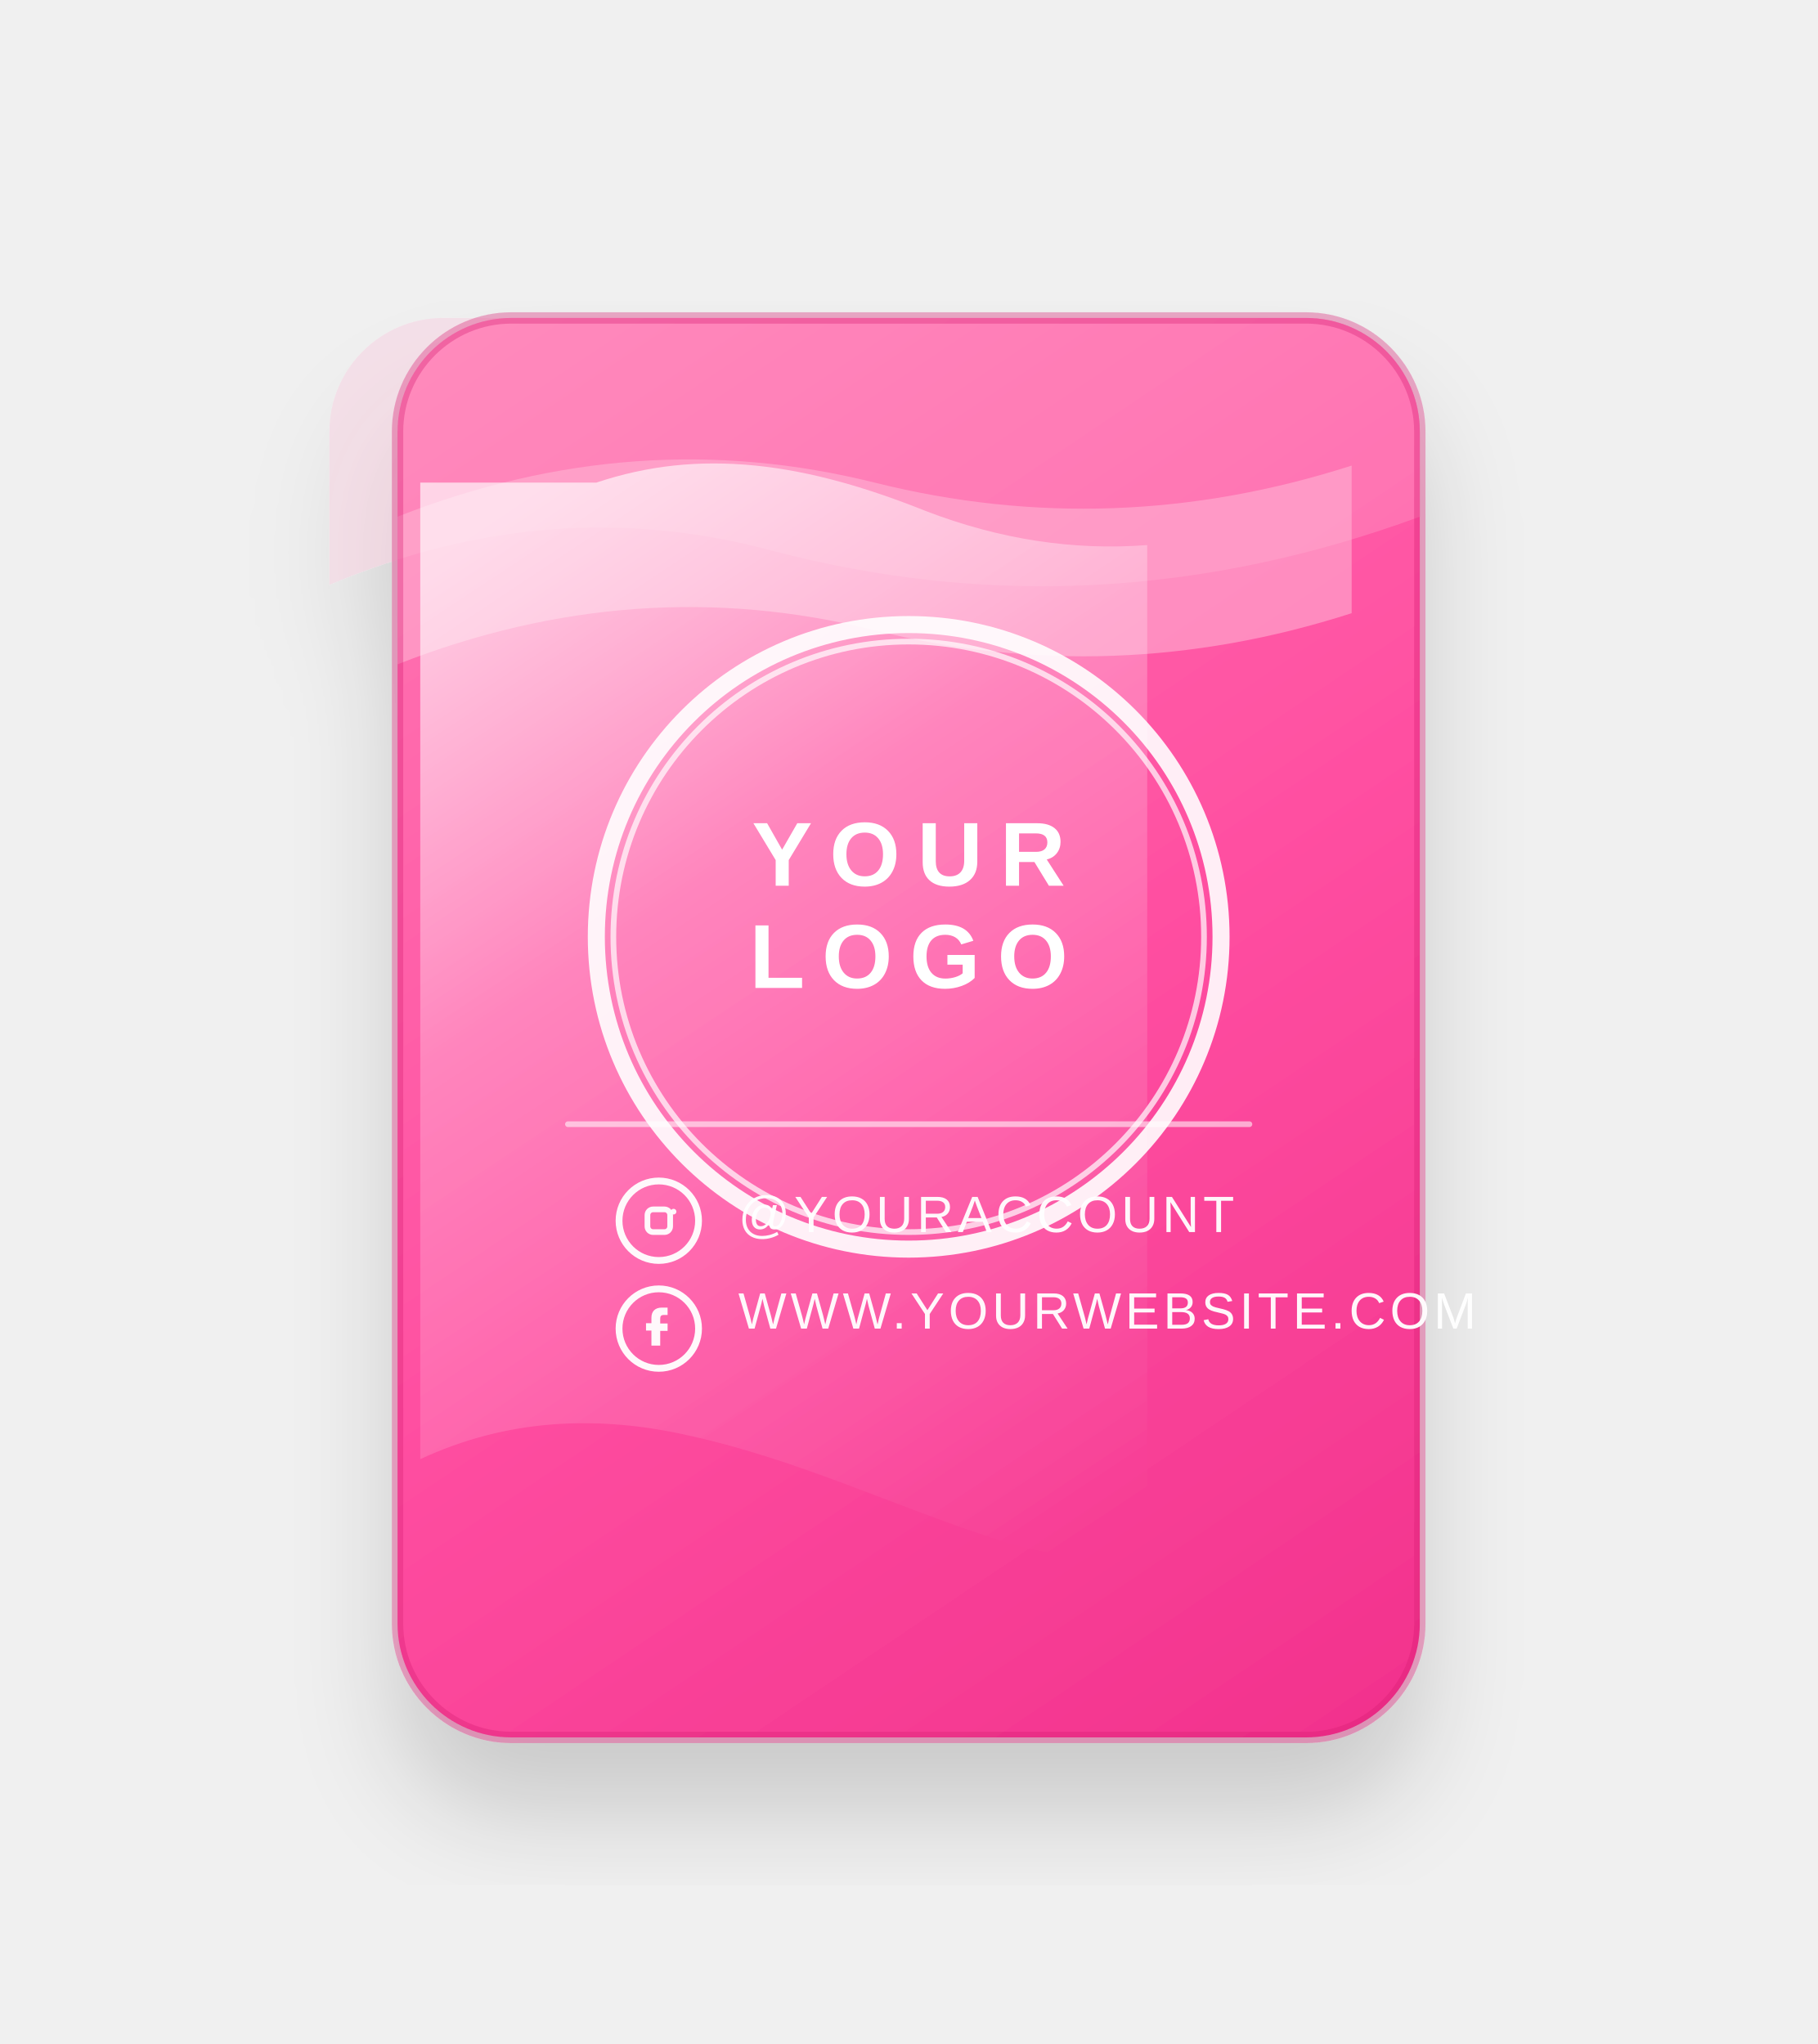
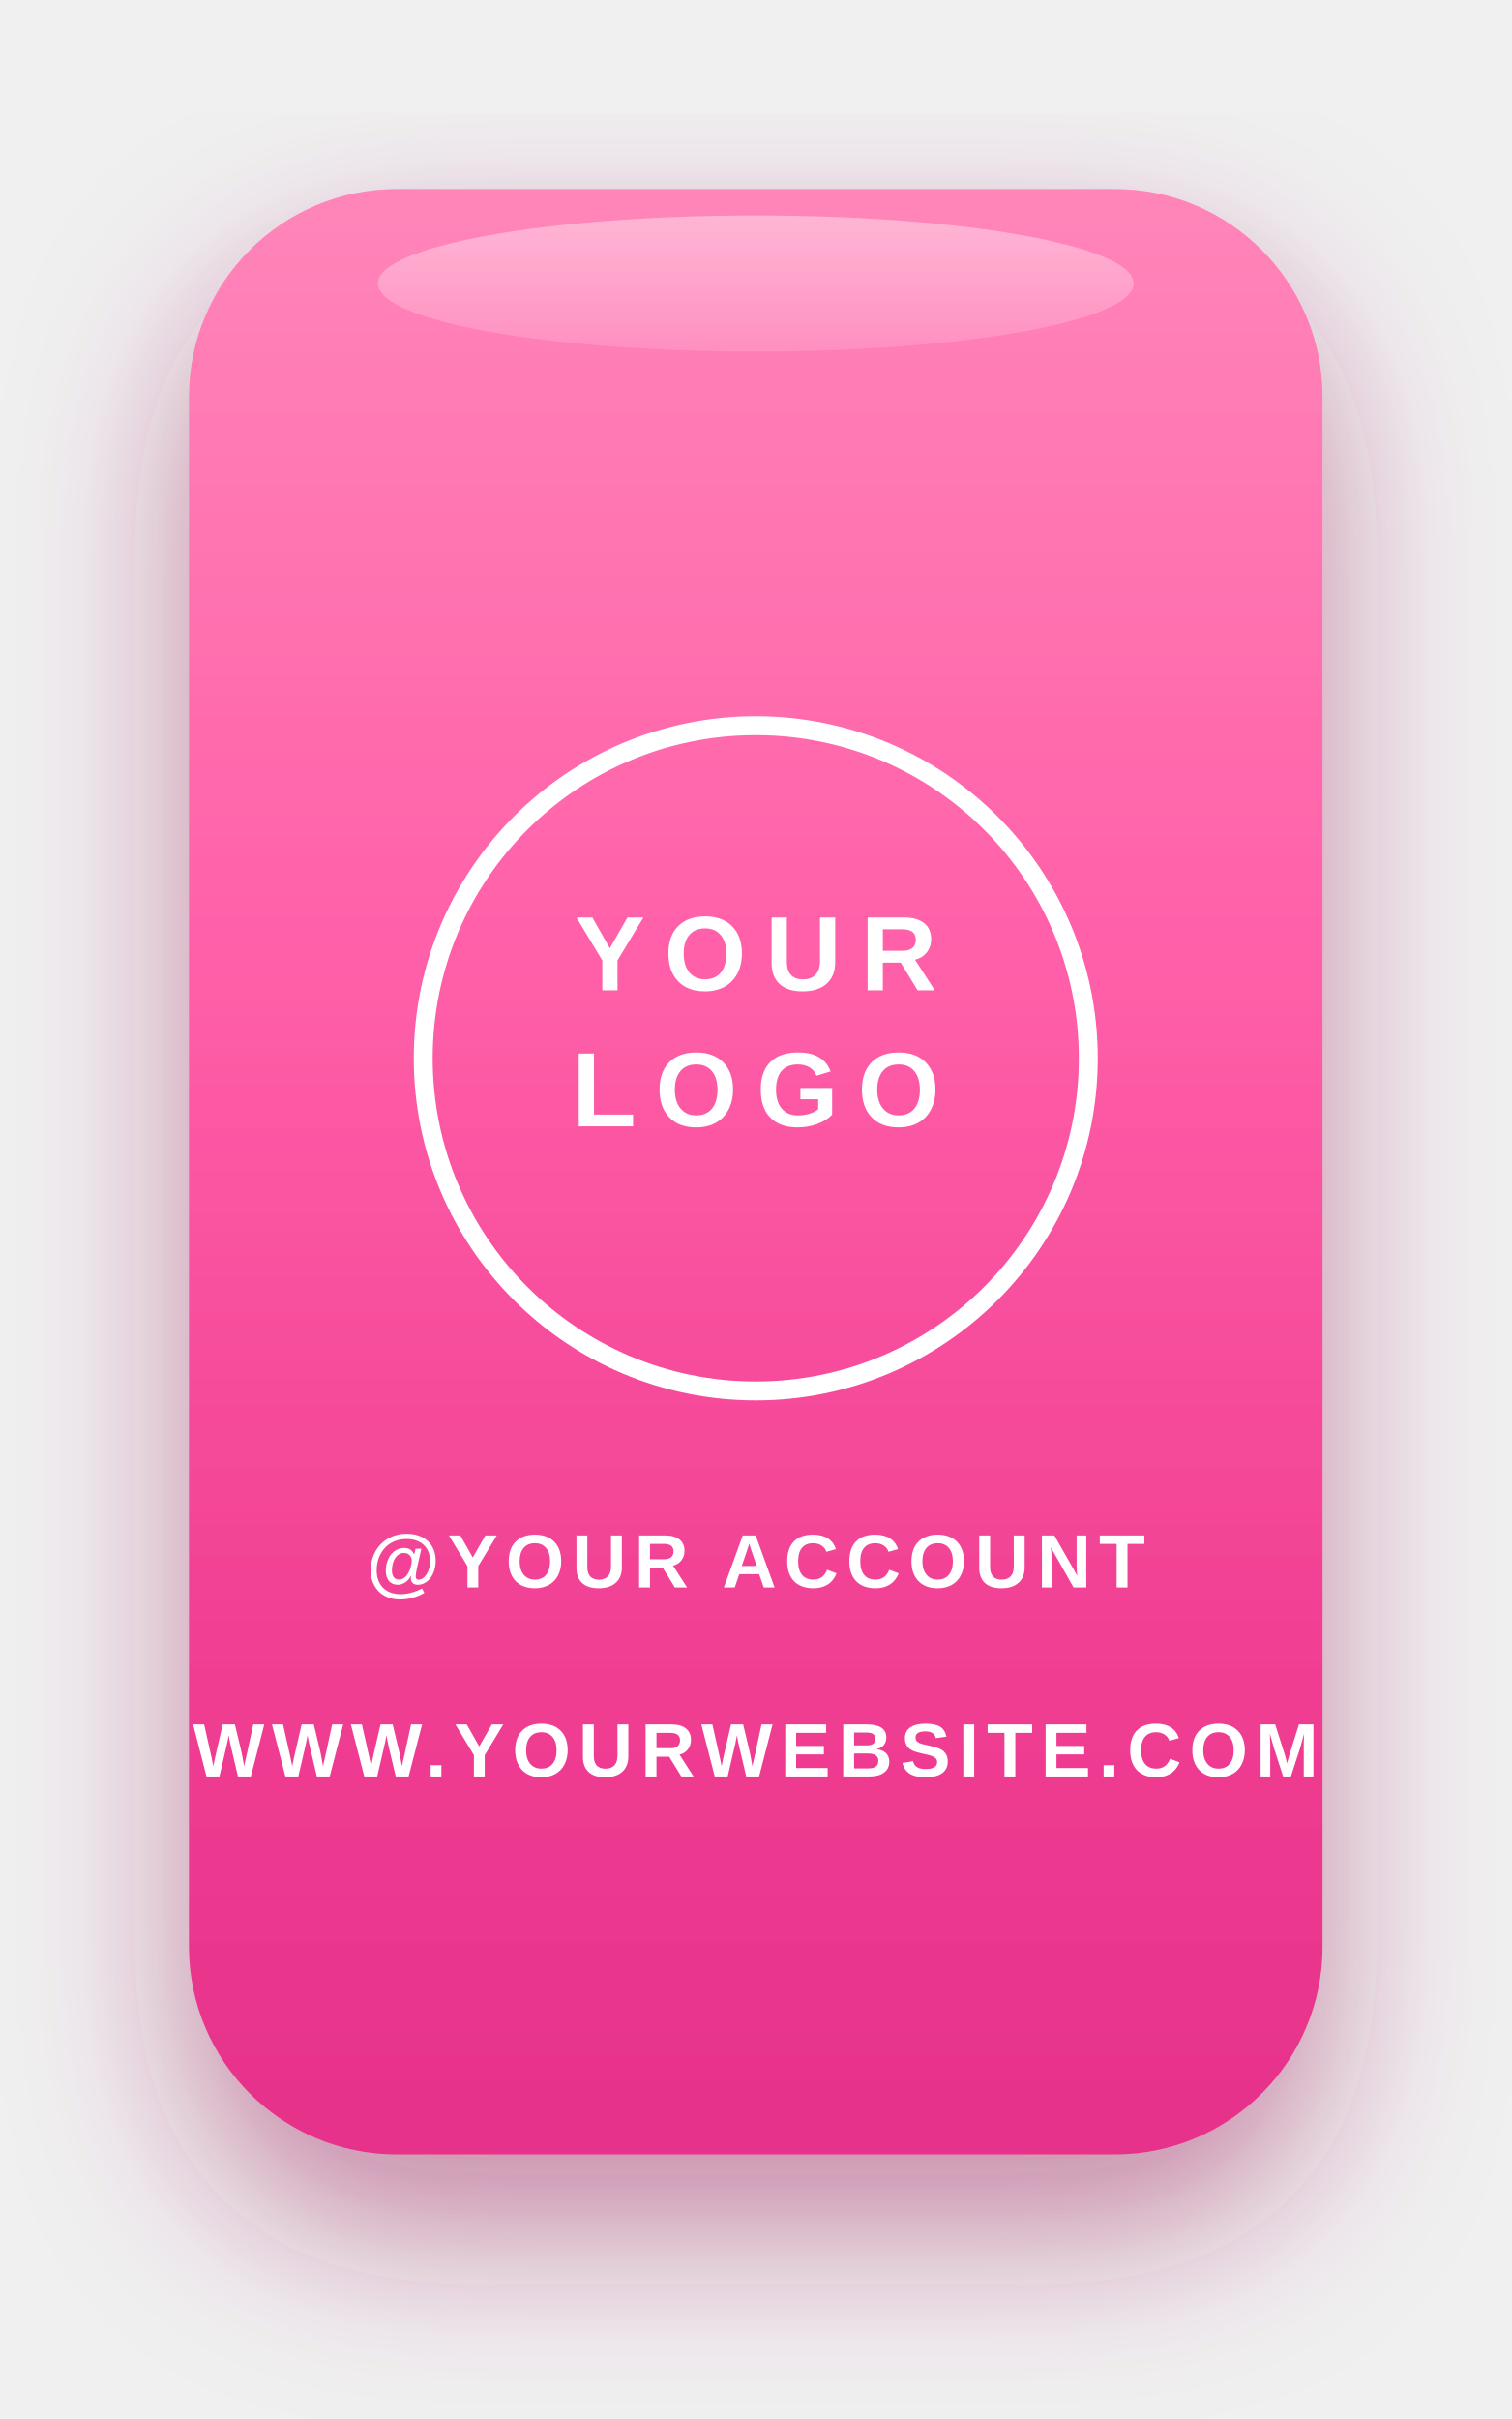
- <svg xmlns="http://www.w3.org/2000/svg" width="640" height="720" viewBox="0 0 640 720" fill="none">
+ <svg xmlns="http://www.w3.org/2000/svg" width="400" height="640" viewBox="0 0 400 640" fill="none">
  <defs>
-     <linearGradient id="bagBody" x1="134" y1="88" x2="506" y2="642" gradientUnits="userSpaceOnUse">
-       <stop stop-color="#FF7DB5" />
-       <stop offset="0.52" stop-color="#FF4FA1" />
-       <stop offset="1" stop-color="#F02E8A" />
+     <linearGradient id="containerBody" x1="200" y1="0" x2="200" y2="640" gradientUnits="userSpaceOnUse">
+       <stop stop-color="#FF8FBD" />
+       <stop offset="0.4" stop-color="#FF5FA8" />
+       <stop offset="0.7" stop-color="#F03D92" />
+       <stop offset="1" stop-color="#E02A85" />
    </linearGradient>
-     <linearGradient id="bagGloss" x1="198" y1="170" x2="425" y2="512" gradientUnits="userSpaceOnUse">
-       <stop stop-color="white" stop-opacity="0.65" />
-       <stop offset="0.35" stop-color="white" stop-opacity="0.25" />
-       <stop offset="1" stop-color="white" stop-opacity="0" />
+     <linearGradient id="capHighlight" x1="200" y1="50" x2="200" y2="140" gradientUnits="userSpaceOnUse">
+       <stop stop-color="#FFFFFF" stop-opacity="0.45" />
+       <stop offset="0.5" stop-color="#FFFFFF" stop-opacity="0.12" />
+       <stop offset="1" stop-color="#FFFFFF" stop-opacity="0" />
    </linearGradient>
-     <filter id="bagShadow" x="64" y="80" width="512" height="584" filterUnits="userSpaceOnUse" color-interpolation-filters="sRGB">
-       <feDropShadow dx="0" dy="26" stdDeviation="18" flood-color="#000000" flood-opacity="0.16" />
+     <filter id="containerShadow" x="-50" y="10" width="500" height="680" filterUnits="userSpaceOnUse" color-interpolation-filters="sRGB">
+       <feDropShadow dx="0" dy="20" stdDeviation="22" flood-color="#A01E5C" flood-opacity="0.5" />
    </filter>
  </defs>
-   <g filter="url(#bagShadow)">
-     <path d="M180 112h280c22 0 40 18 40 40v420c0 22-18 40-40 40H180c-22 0-40-18-40-40V152c0-22 18-40 40-40Z" fill="url(#bagBody)" />
-     <path d="M140 182c56-22 112-26 168-12 56 14 112 12 168-6v52c-56 18-112 20-168 6-56-14-112-10-168 12v-52Z" fill="#FFB6D5" fill-opacity="0.55" />
-     <path d="M180 112h280c22 0 40 18 40 40v30c-76 28-152 32-228 12-52-14-104-10-156 12v-54c0-22 18-40 40-40Z" fill="#FFB6D5" fill-opacity="0.28" />
-     <path d="M210 170c18-6 36-8 56-6 20 2 40 8 60 16 26 10 52 14 78 12v356c-18 2-36 0-54-6-36-12-70-28-106-36-34-8-66-6-96 8V170Z" fill="url(#bagGloss)" />
-     <path d="M180 112h280c22 0 40 18 40 40v420c0 22-18 40-40 40H180c-22 0-40-18-40-40V152c0-22 18-40 40-40Z" stroke="#D61E73" stroke-opacity="0.35" stroke-width="4" />
+   <g filter="url(#containerShadow)">
+     <rect x="50" y="50" width="300" height="520" rx="55" ry="55" fill="url(#containerBody)" />
+     <ellipse cx="200" cy="75" rx="100" ry="18" fill="url(#capHighlight)" />
  </g>
-   <circle cx="320" cy="330" r="110" fill="none" stroke="white" stroke-width="6" stroke-opacity="0.9" />
-   <circle cx="320" cy="330" r="104" fill="none" stroke="white" stroke-width="2" stroke-opacity="0.7" />
-   <text x="320" y="312" text-anchor="middle" fill="white" font-size="32" font-family="Poppins, Arial, sans-serif" font-weight="700" letter-spacing="6">
-     YOUR
-   </text>
-   <text x="320" y="348" text-anchor="middle" fill="white" font-size="32" font-family="Poppins, Arial, sans-serif" font-weight="700" letter-spacing="6">
-     LOGO
-   </text>
-   <line x1="200" y1="396" x2="440" y2="396" stroke="white" stroke-width="2" stroke-opacity="0.55" stroke-linecap="round" />
-   <circle cx="232" cy="430" r="14" fill="none" stroke="white" stroke-width="2.4" stroke-opacity="0.95" />
-   <rect x="228" y="426" width="8" height="8" rx="2" fill="none" stroke="white" stroke-width="2" stroke-opacity="0.95" />
-   <circle cx="237.2" cy="426.8" r="1" fill="white" fill-opacity="0.95" />
-   <circle cx="232" cy="468" r="14" fill="none" stroke="white" stroke-width="2.4" stroke-opacity="0.95" />
-   <path d="M229.5 474h3v-5.2h2.6v-2.6h-2.6v-1.7c0-0.9 0.3-1.3 1.3-1.3h1.3v-2.6h-2c-2.4 0-3.7 1.3-3.7 3.6v1.9h-1.9v2.6h1.9V474Z" fill="white" fill-opacity="0.95" />
-   <text x="260" y="434" fill="white" fill-opacity="0.95" font-size="18" font-family="Poppins, Arial, sans-serif" letter-spacing="1.4">
-     @YOURACCOUNT
-   </text>
-   <text x="260" y="468" fill="white" fill-opacity="0.95" font-size="18" font-family="Poppins, Arial, sans-serif" letter-spacing="1.4">
-     WWW.YOURWEBSITE.COM
-   </text>
+   <circle cx="200" cy="280" r="88" fill="none" stroke="white" stroke-width="5" />
+   <text x="200" y="262" text-anchor="middle" fill="white" font-size="28" font-family="Poppins, Arial, sans-serif" font-weight="700" letter-spacing="5">YOUR</text>
+   <text x="200" y="298" text-anchor="middle" fill="white" font-size="28" font-family="Poppins, Arial, sans-serif" font-weight="700" letter-spacing="5">LOGO</text>
+   <text x="200" y="420" text-anchor="middle" fill="white" font-size="20" font-family="Poppins, Arial, sans-serif" font-weight="700" letter-spacing="2">@YOUR ACCOUNT</text>
+   <text x="200" y="470" text-anchor="middle" fill="white" font-size="20" font-family="Poppins, Arial, sans-serif" font-weight="700" letter-spacing="2">WWW.YOURWEBSITE.COM</text>
</svg>
